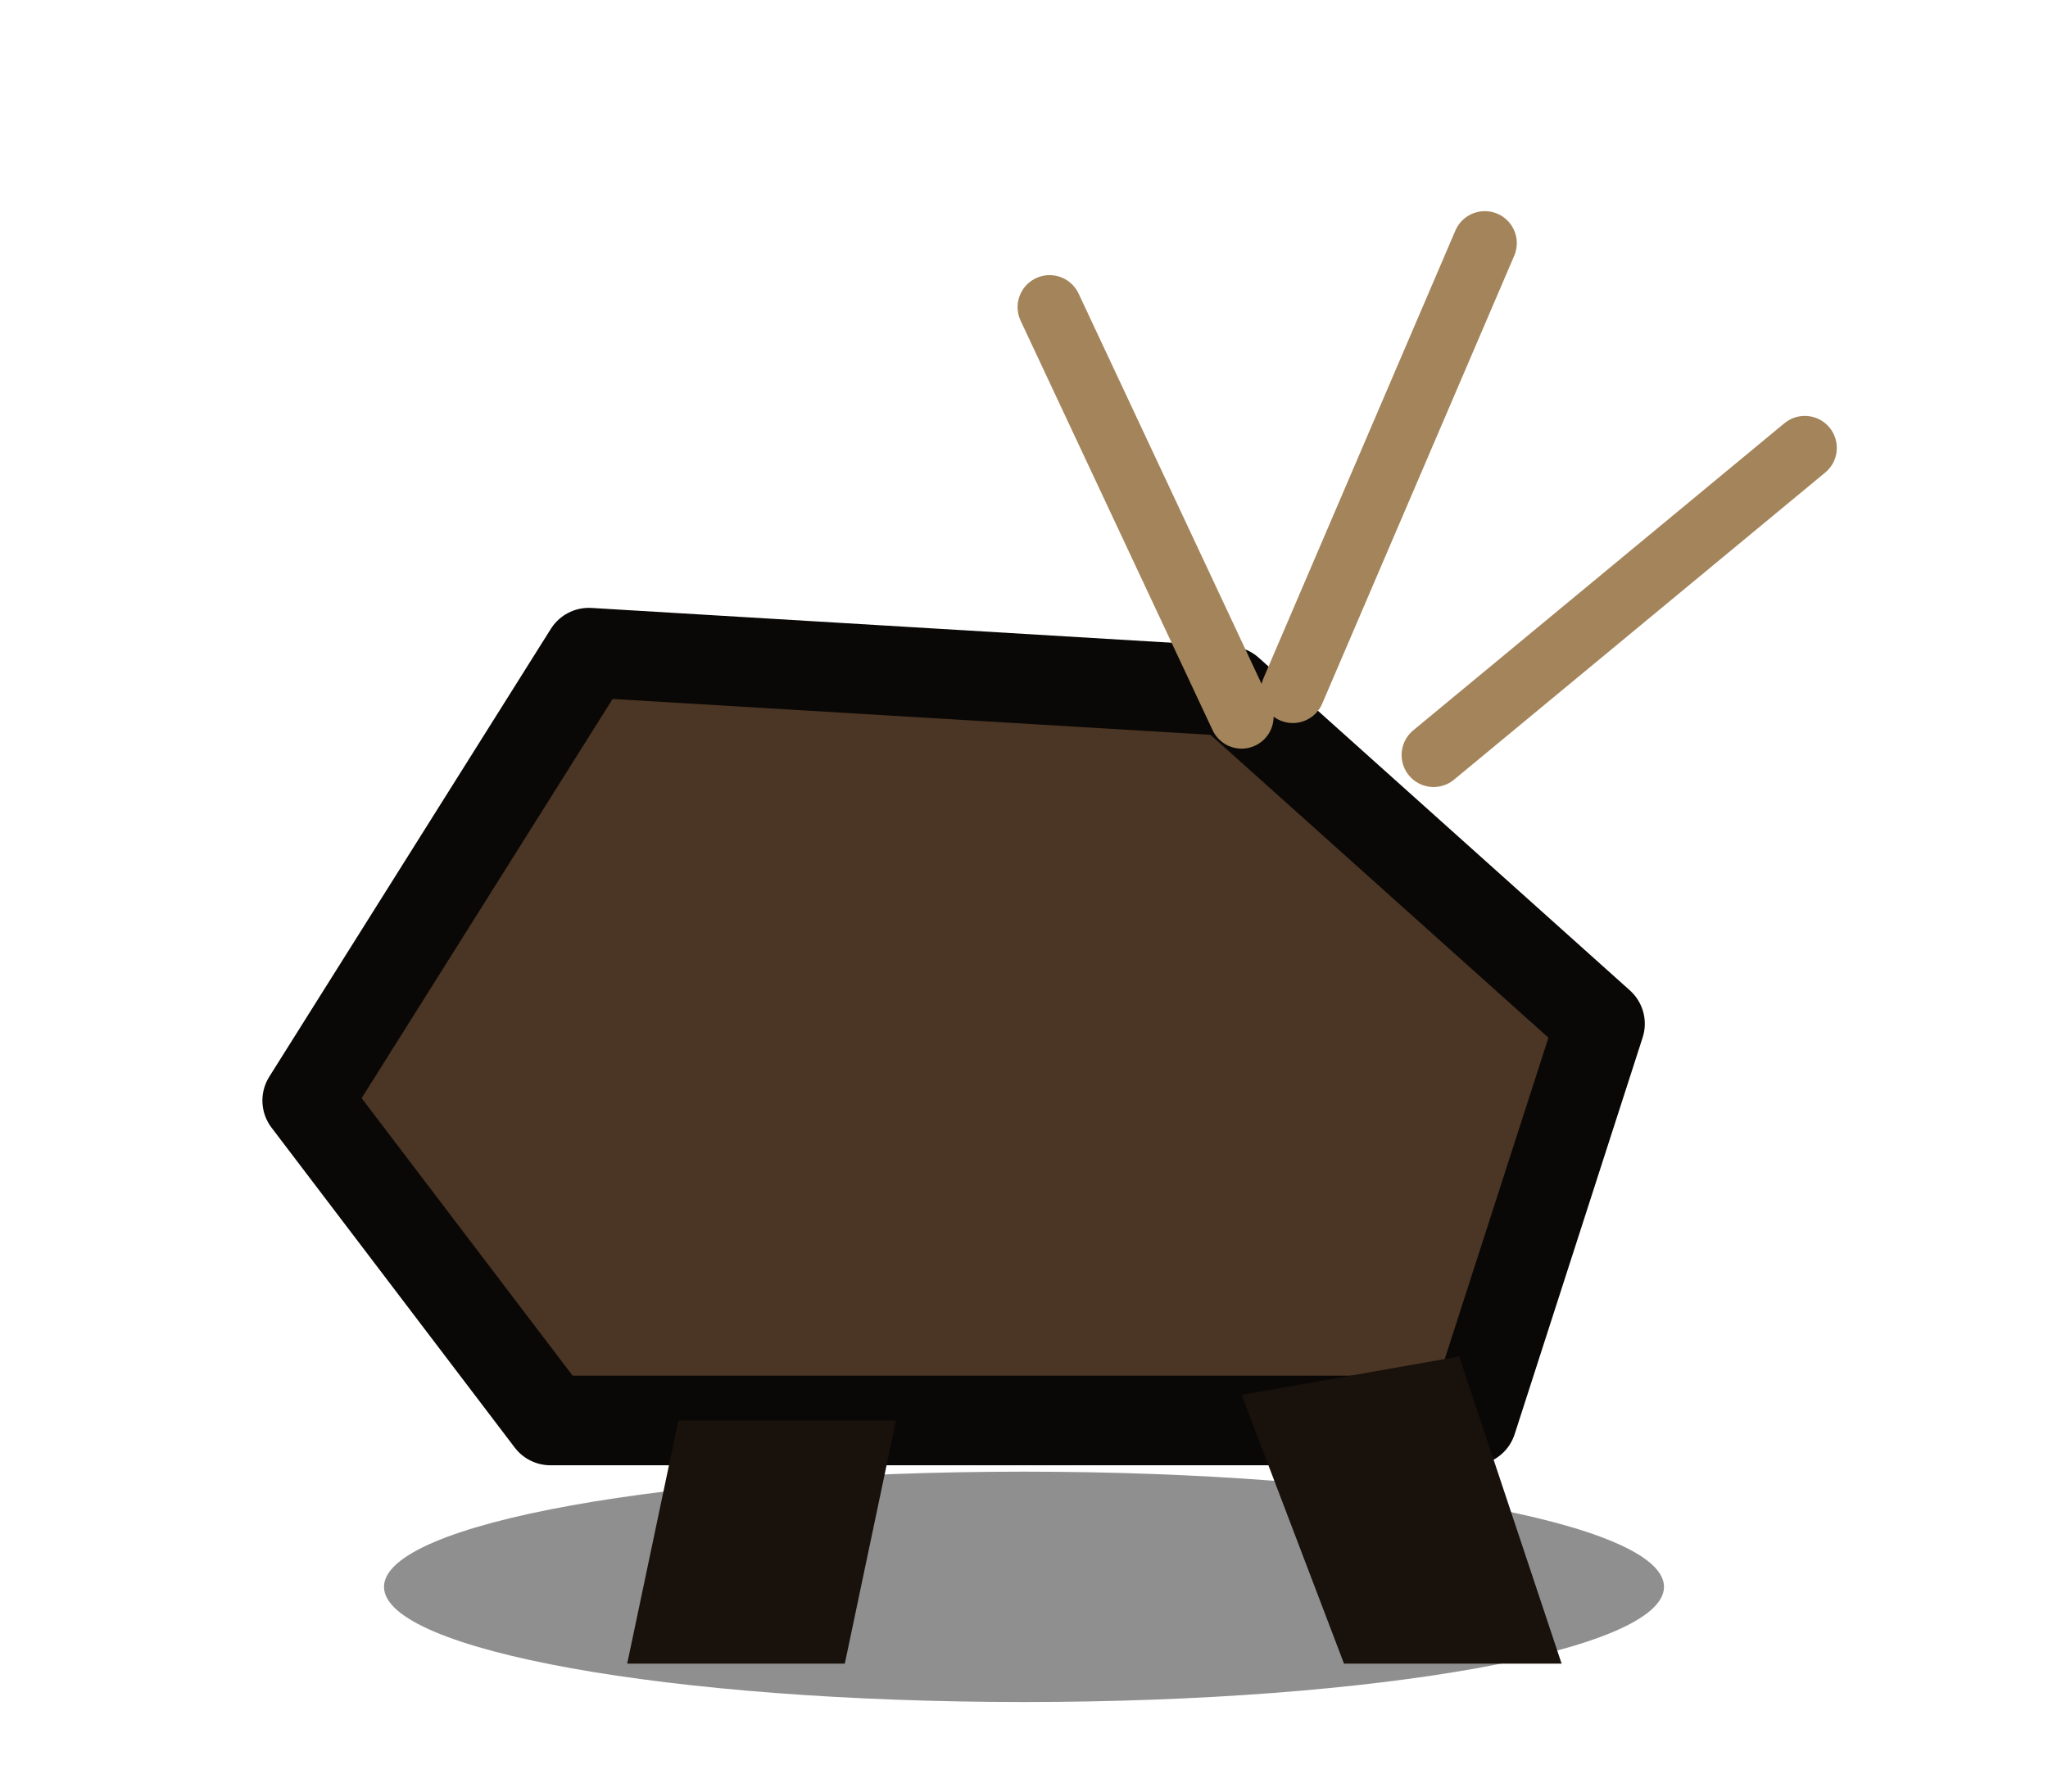
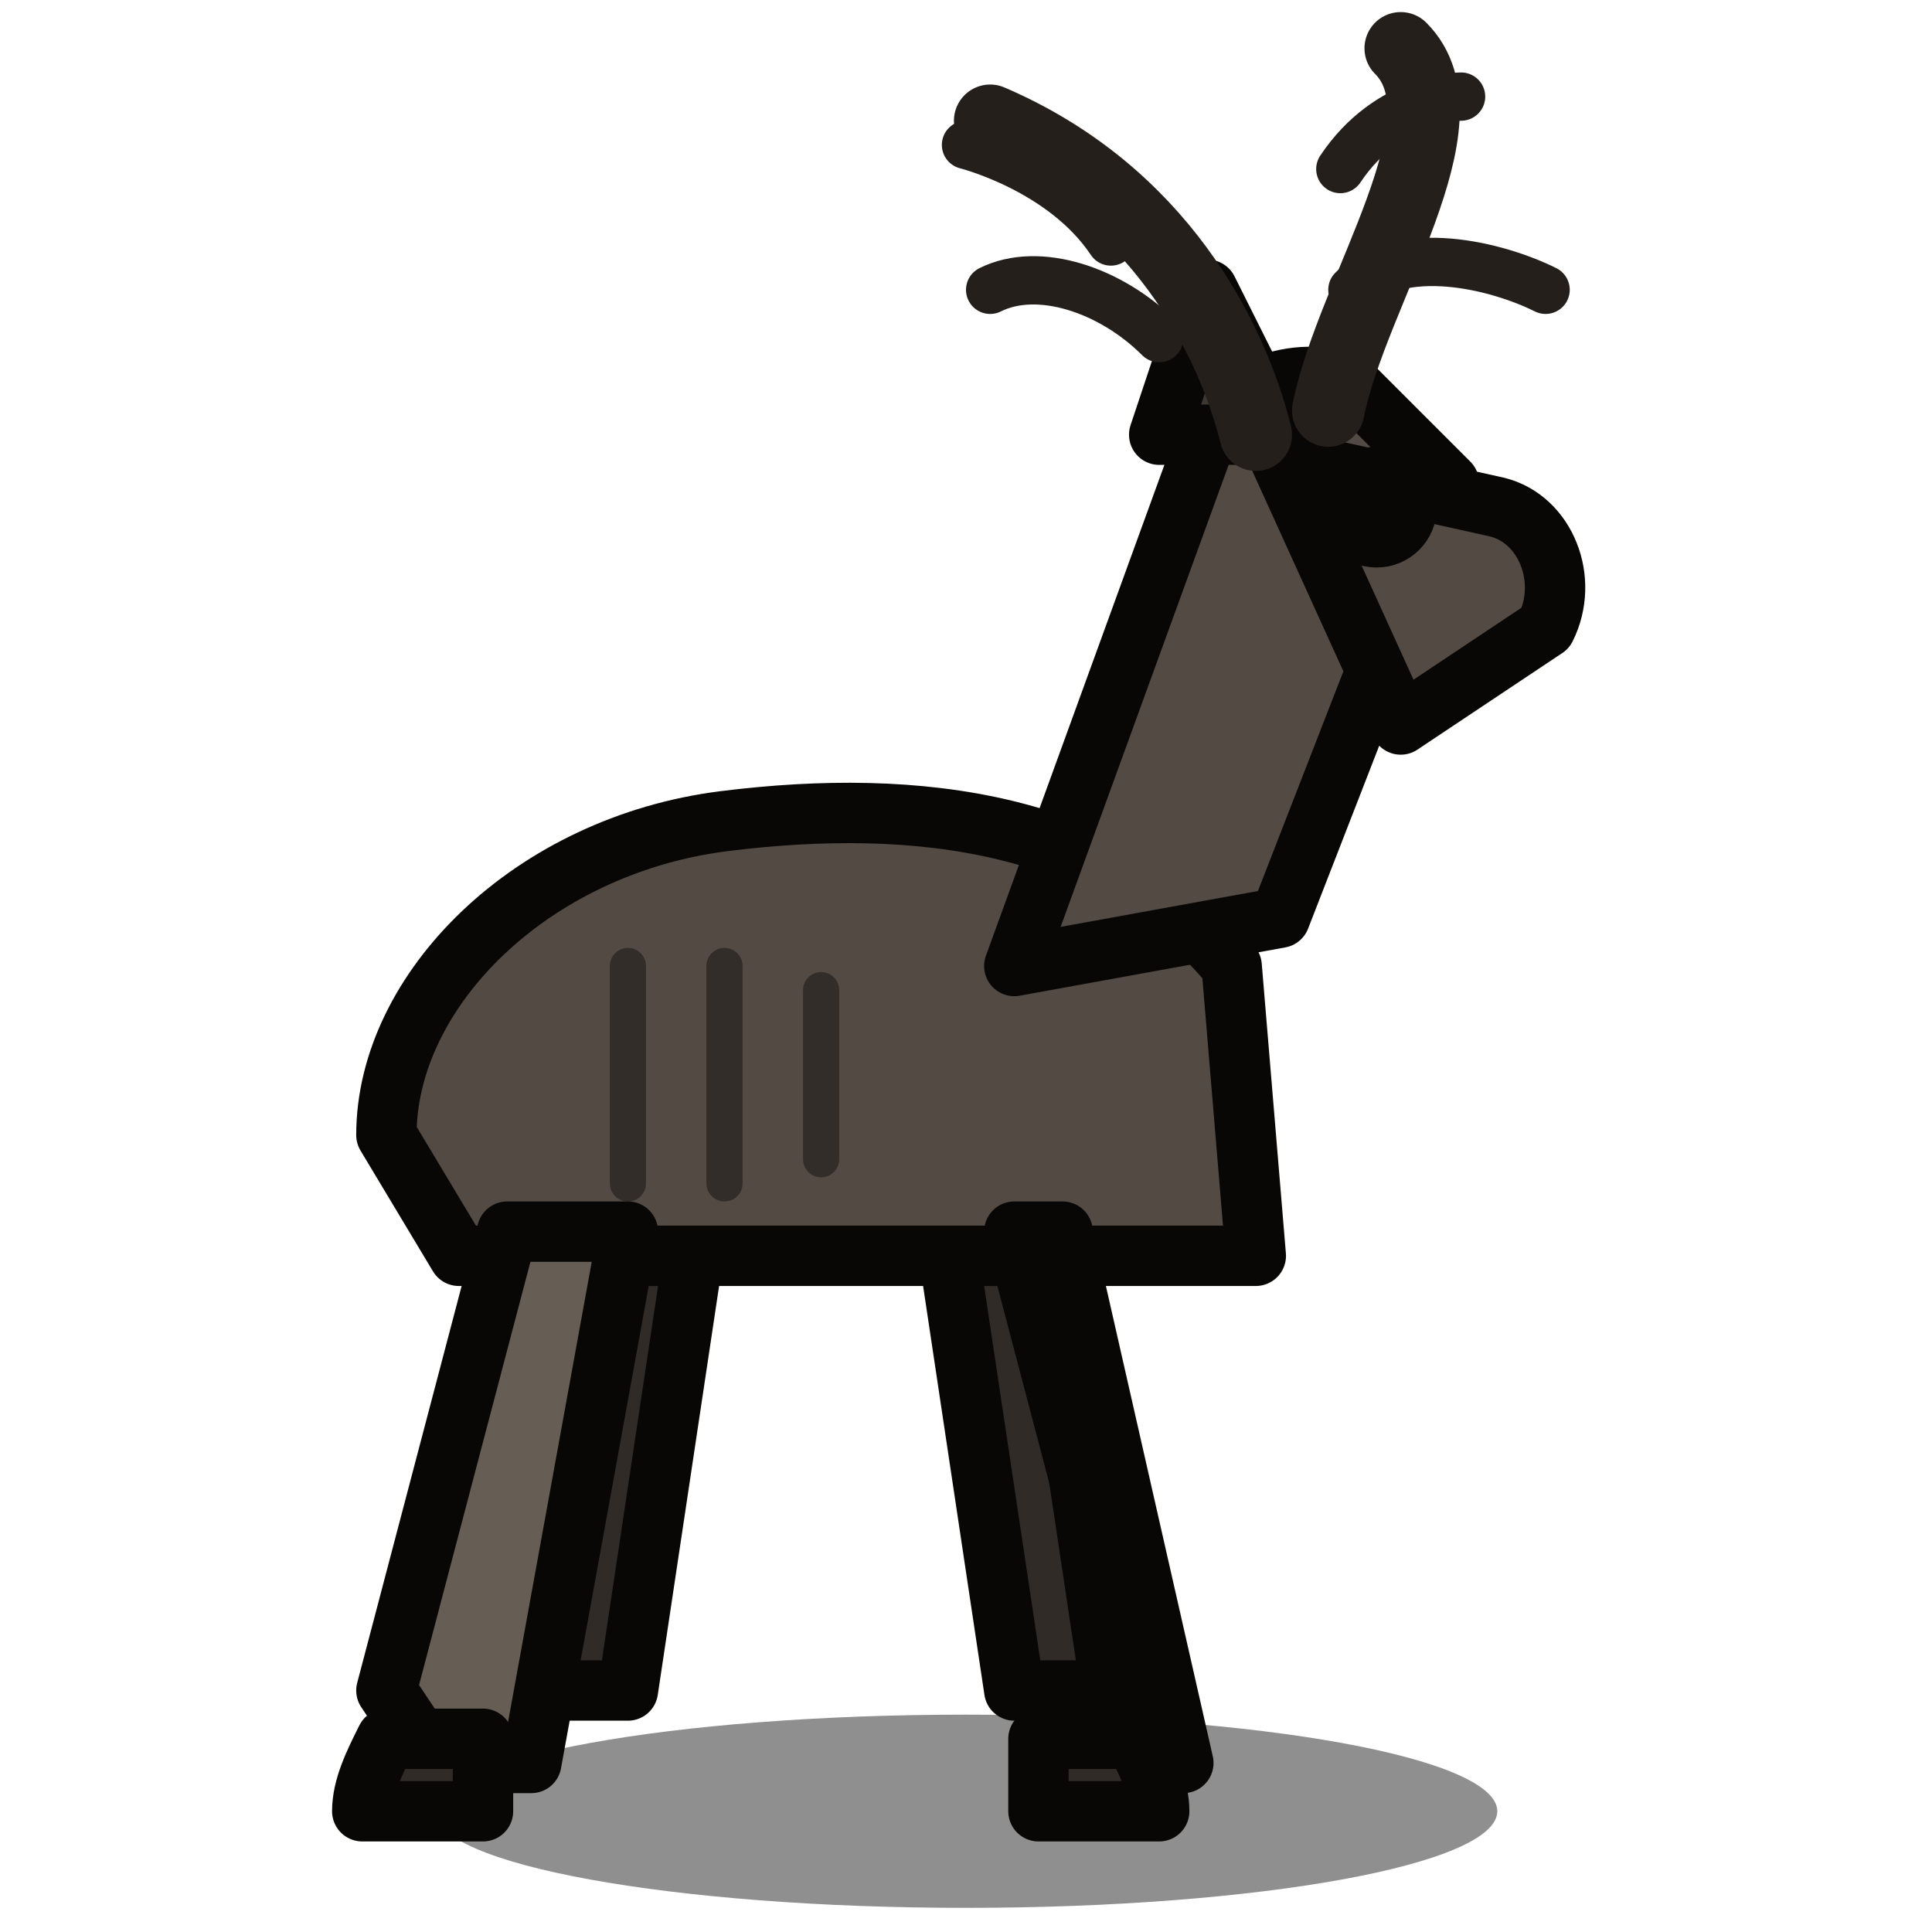
- <svg xmlns="http://www.w3.org/2000/svg" width="160" height="140" viewBox="0 0 160 140">
-   <ellipse cx="80" cy="124" rx="50" ry="9" fill="#070707" opacity=".45" />
-   <path d="M24 86l22-35 50 3 29 26-10 31H43z" fill="#4b3524" stroke="#0a0806" stroke-width="7" stroke-linejoin="round" />
-   <path d="M101 54l15-35M112 59l29-24M97 56L82 24" stroke="#a4845a" stroke-width="5" stroke-linecap="round" />
-   <path d="M53 111l-4 19h17l4-19zM97 109l8 21h17l-8-24z" fill="#18110c" />
+ <svg xmlns="http://www.w3.org/2000/svg" width="160" height="160" viewBox="0 0 160 160">
+   <ellipse cx="80" cy="150" rx="44" ry="8" fill="#070707" opacity="0.45" />
+   <g id="deer-standee" stroke="#080706" stroke-linecap="round" stroke-linejoin="round" stroke-width="5">
+     <path d="M50 100l-6 40h8l6-40z" fill="#302b27" />
+     <path d="M78 100l6 40h8l-6-40z" fill="#302b27" />
+     <path d="M32 94c0-12 12-24 28-26s32 0 42 12l2 24H38z" fill="#524a43" />
+     <line x1="52" y1="80" x2="52" y2="98" stroke="#332d29" stroke-width="3" />
+     <line x1="60" y1="80" x2="60" y2="98" stroke="#332d29" stroke-width="3" />
+     <line x1="68" y1="82" x2="68" y2="96" stroke="#332d29" stroke-width="3" />
+     <path d="M84 80l16-44c2-4 8-6 12-4l8 8-14 36z" fill="#524a43" />
+     <path d="M106 38l18 4c4 1 6 6 4 10l-12 8z" fill="#524a43" />
+     <path d="M96 36l4-12 6 12z" fill="#3d3732" />
+     <path d="M104 36c-2-8-8-20-22-26" fill="none" stroke="#251f1b" stroke-width="6" />
+     <path d="M96 28c-4-4-10-6-14-4" fill="none" stroke="#251f1b" stroke-width="4" />
+     <path d="M92 20c-4-6-12-8-12-8" fill="none" stroke="#251f1b" stroke-width="4" />
+     <path d="M110 34c2-10 12-24 6-30" fill="none" stroke="#251f1b" stroke-width="6" />
+     <path d="M112 24c4-4 12-2 16 0" fill="none" stroke="#251f1b" stroke-width="4" />
+     <path d="M111 14c4-6 10-6 10-6" fill="none" stroke="#251f1b" stroke-width="4" />
+     <circle cx="114" cy="42" r="2.5" fill="#f5f0e1" />
+     <path d="M42 102l-10 38 4 6h8l8-44z" fill="#665d54" />
+     <path d="M32 144c-1 2-2 4-2 6h10v-6z" fill="#302b27" />
+     <path d="M84 102l10 38-4 6h8l-10-44z" fill="#665d54" />
+     <path d="M94 144c1 2 2 4 2 6H86v-6z" fill="#302b27" />
+   </g>
</svg>
